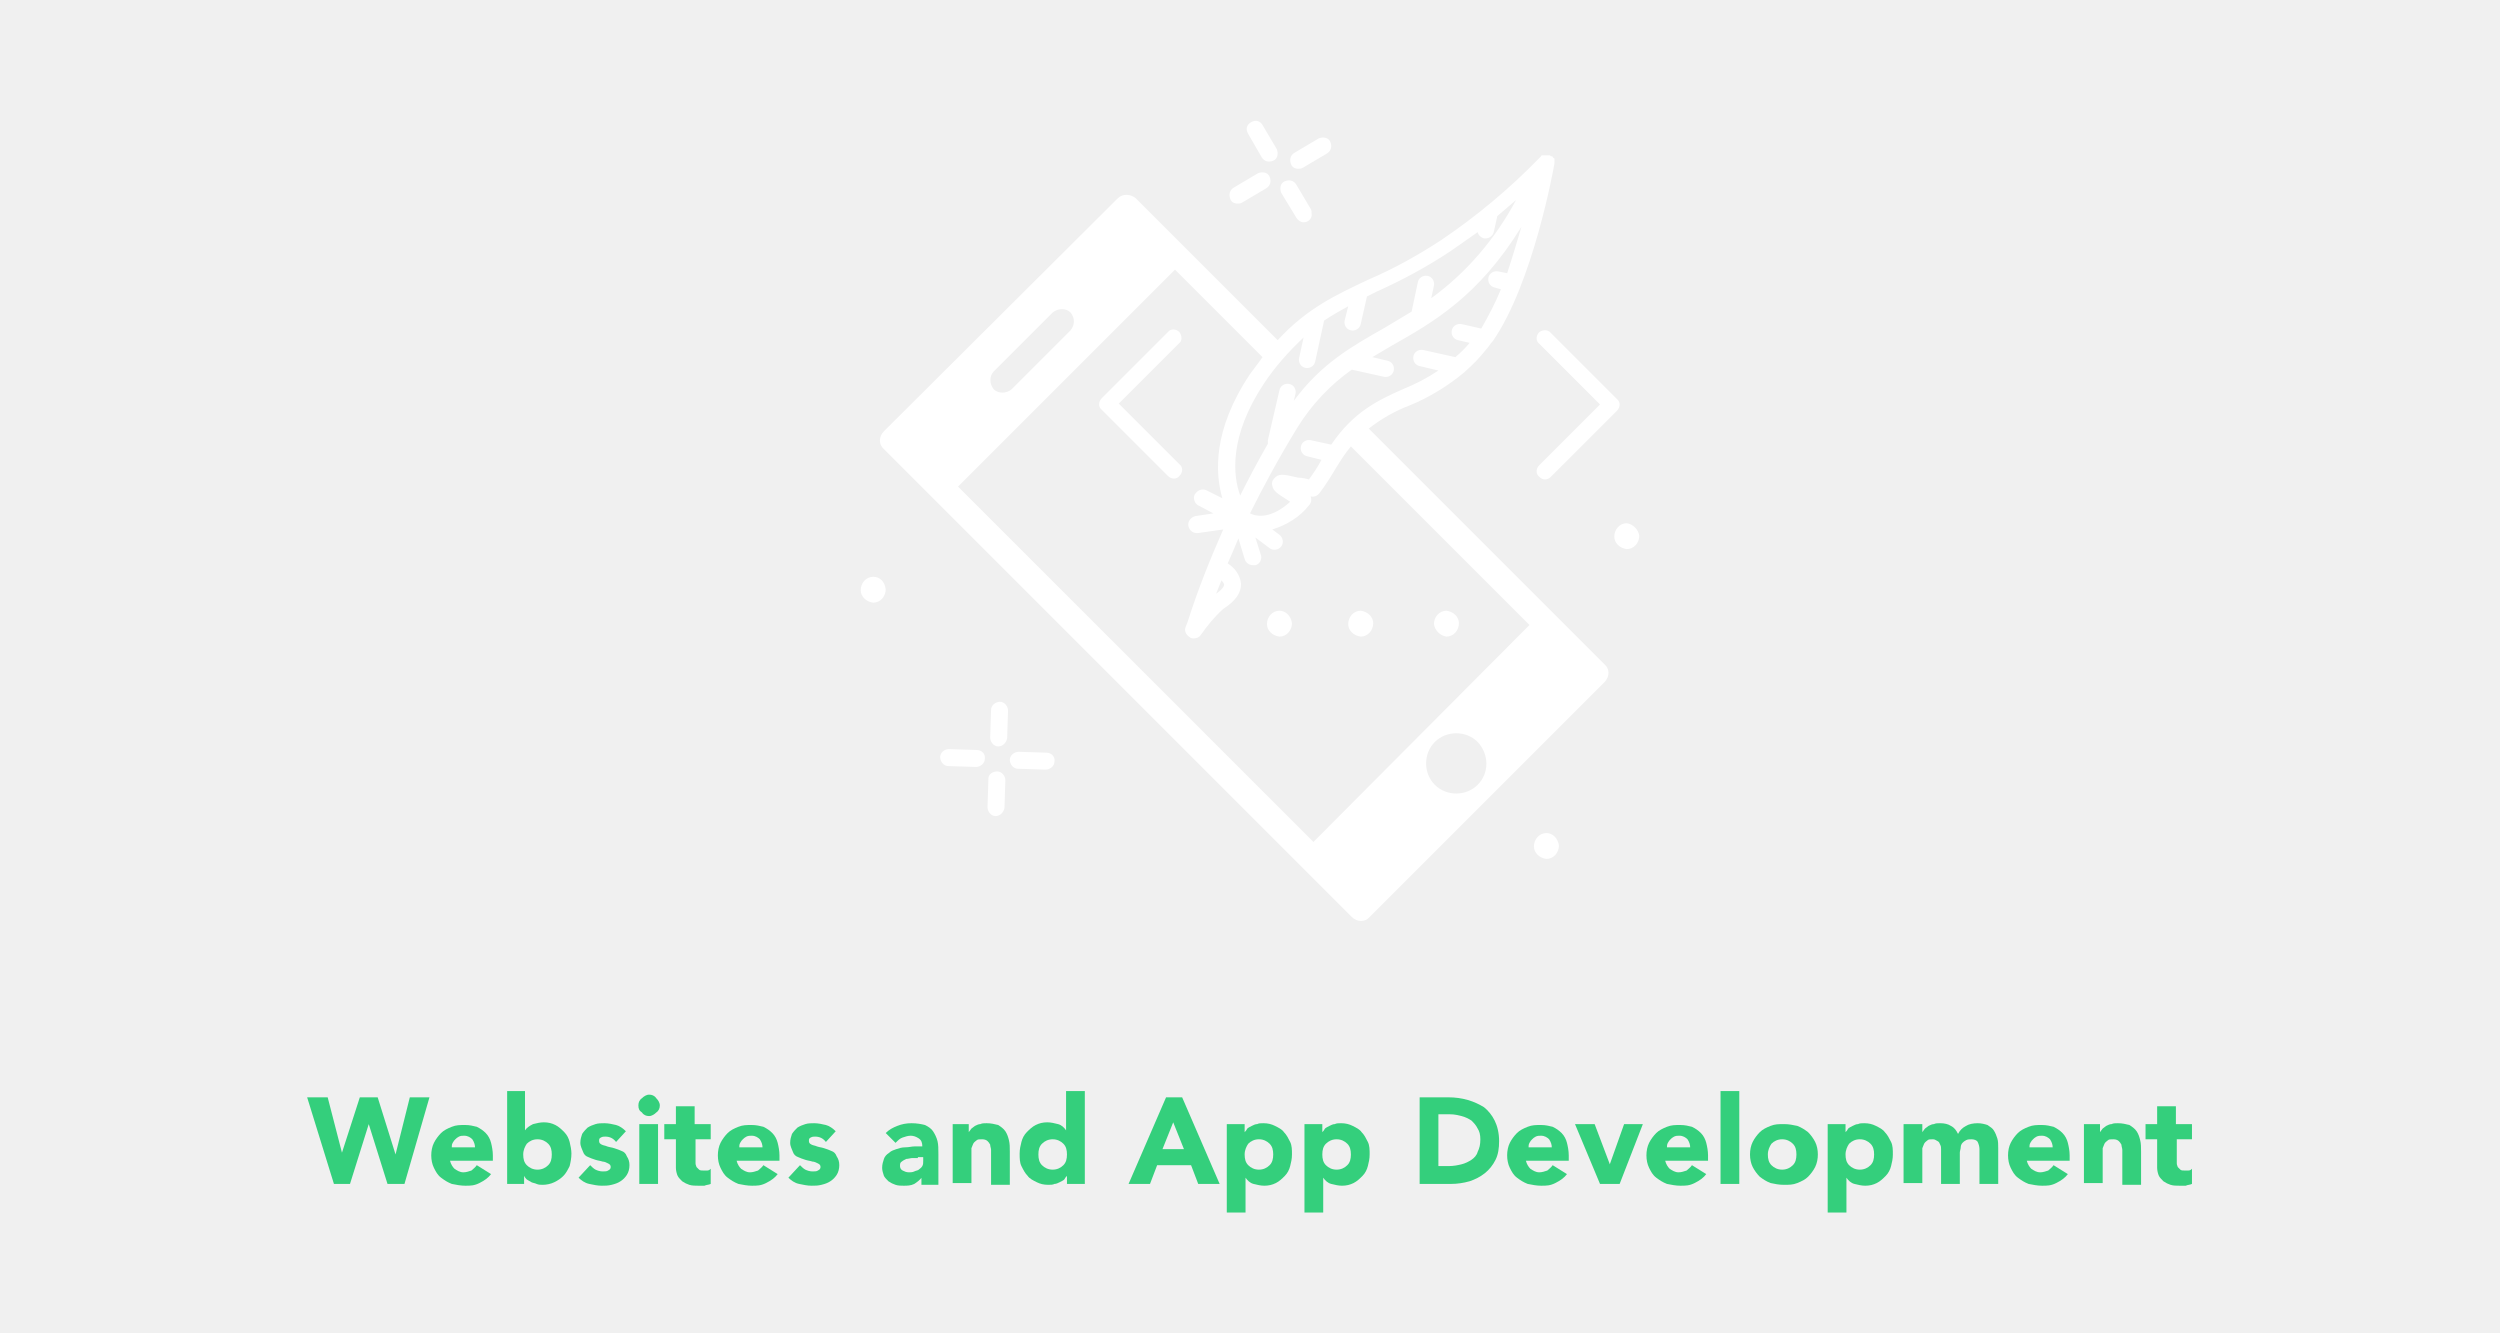
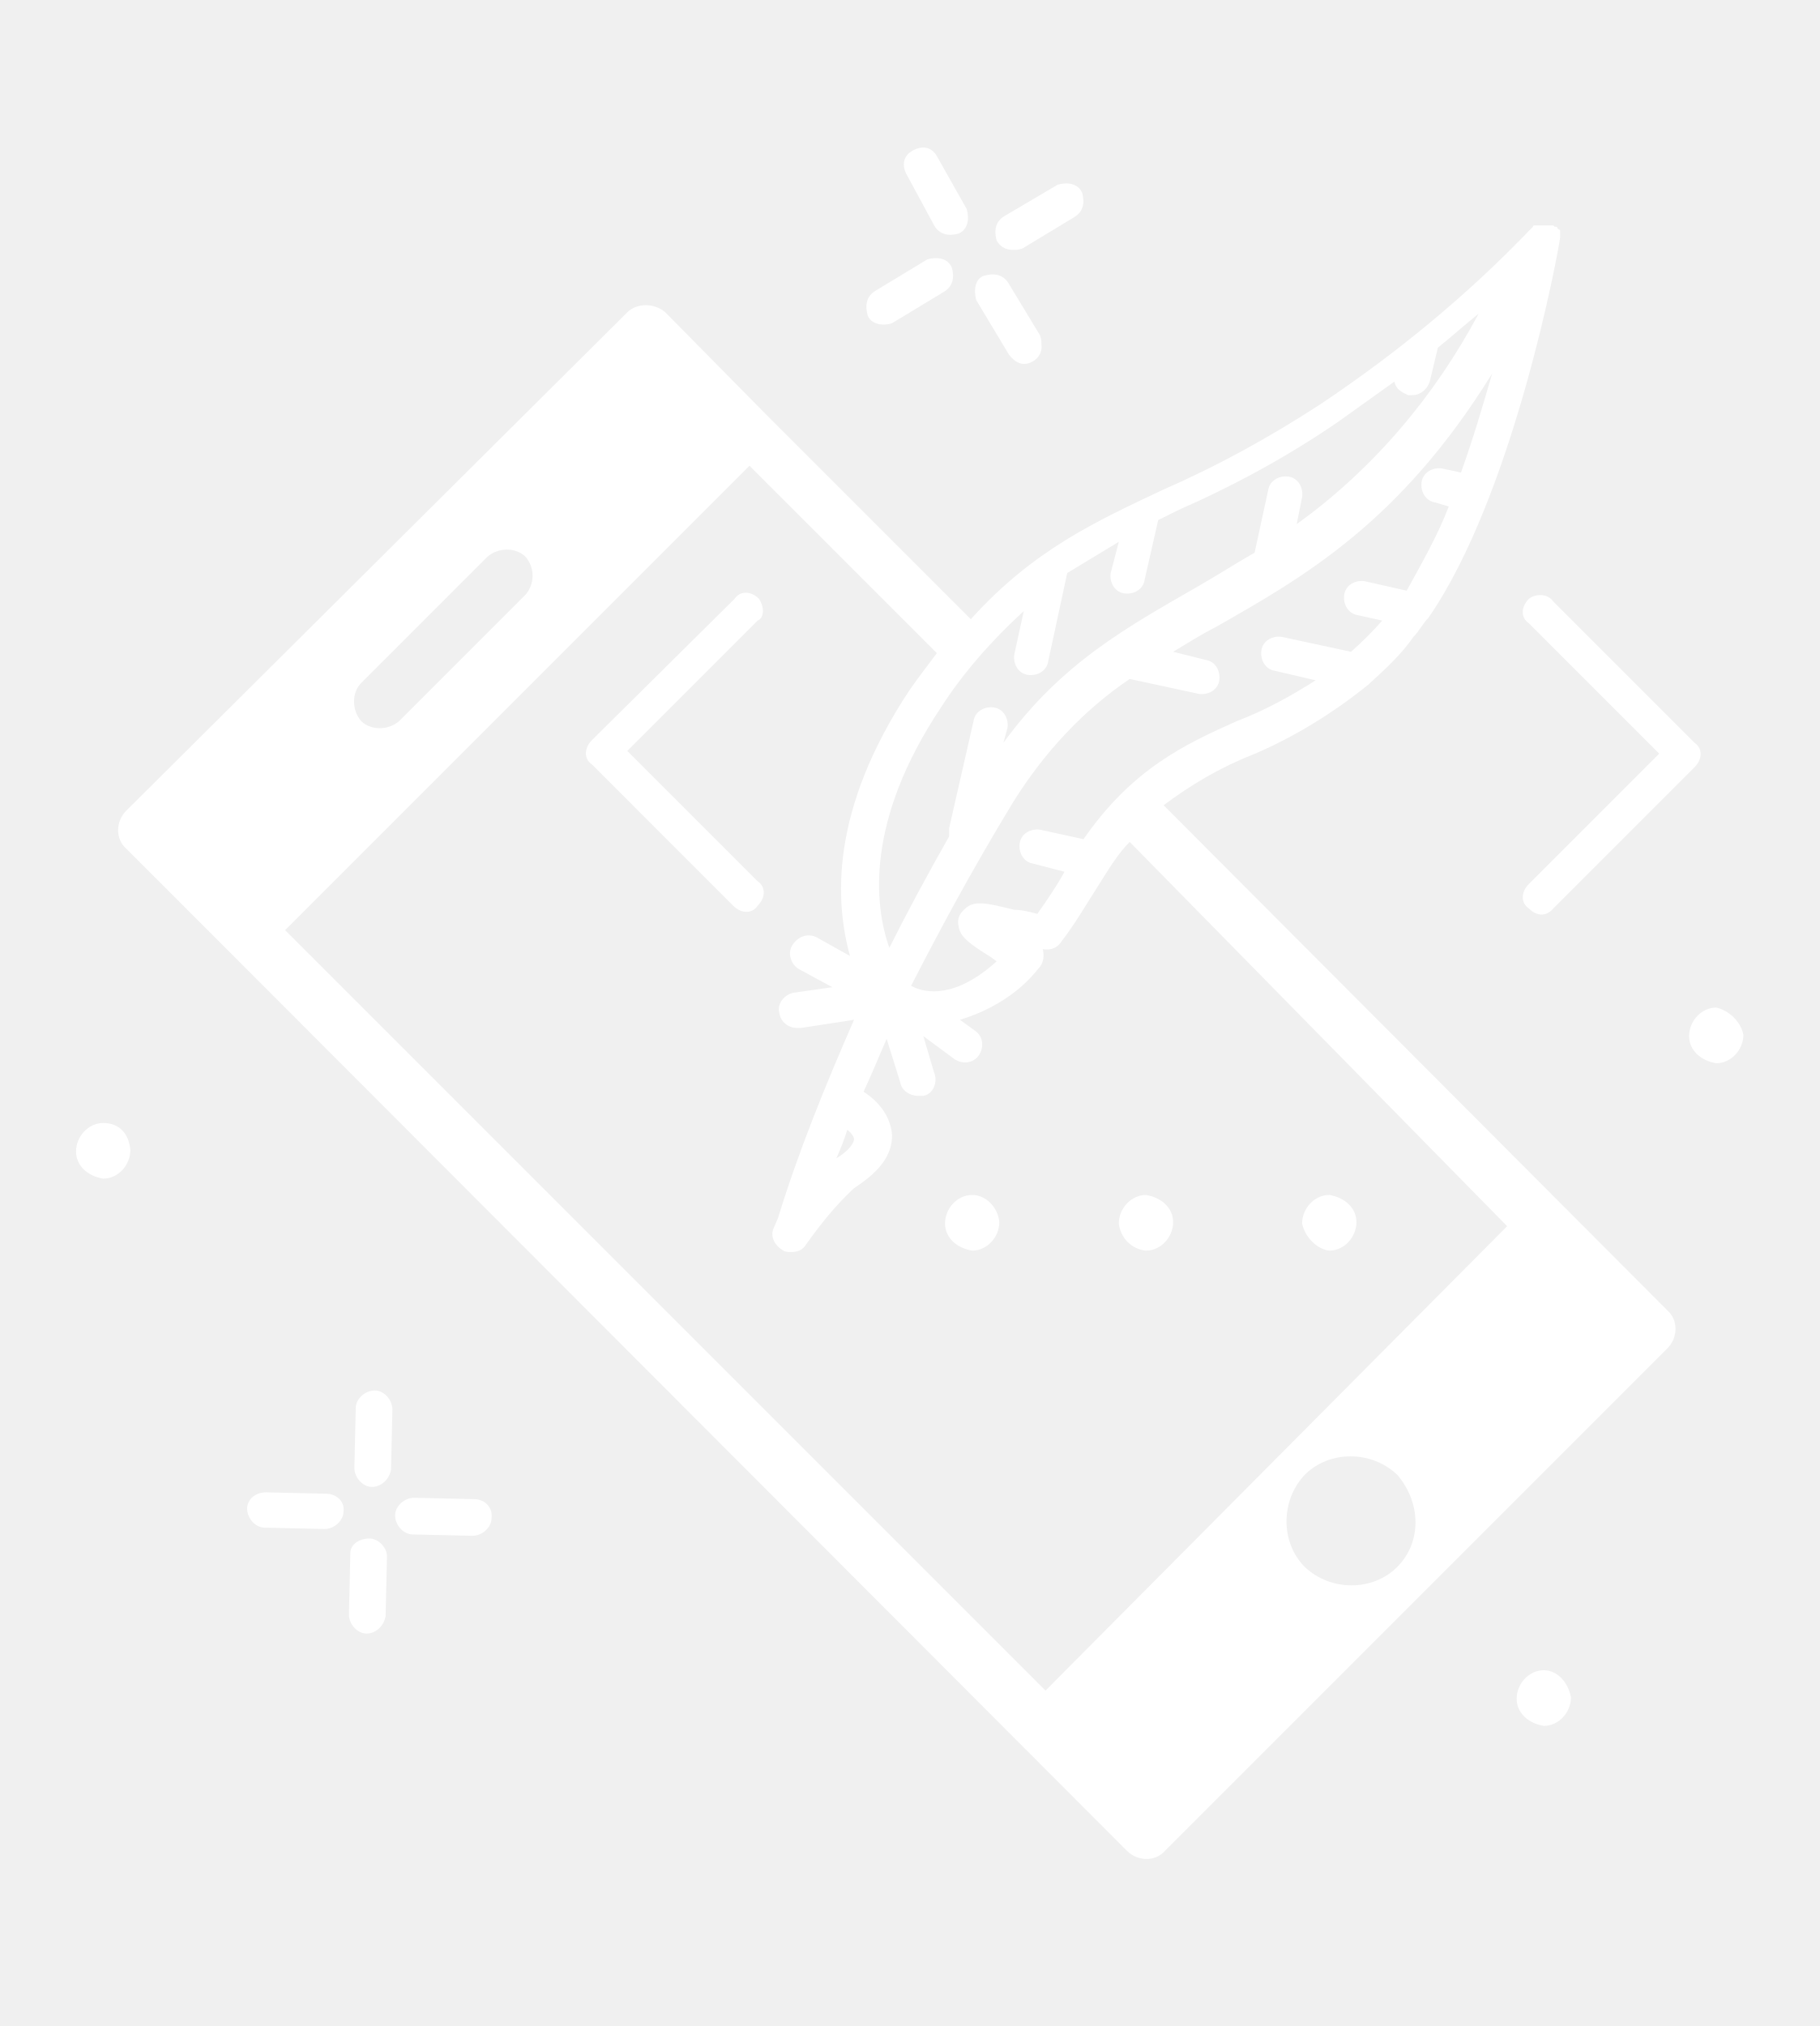
- <svg xmlns="http://www.w3.org/2000/svg" version="1.1" id="Layer_1" x="0px" y="0px" viewBox="0 0 280 149.2" style="enable-background:new 0 0 280 149.2;" xml:space="preserve">
+ <svg xmlns="http://www.w3.org/2000/svg" version="1.1" id="Layer_1" x="0px" y="0px" viewBox="0 0 134 149.2" style="enable-background:new 0 0 134 149.2;" xml:space="preserve">
  <style type="text/css">
	.st0{fill:#FFFFFF;}
- 	.st1{fill:#34CF7C;}
</style>
  <g>
-     <g>
-       <path class="st0" d="M138.6,22.8c0.2,0,0.3,0,0.5-0.1l2.7-1.6c0.5-0.3,0.6-0.8,0.4-1.3s-0.8-0.6-1.3-0.4l0,0l-2.7,1.6    c-0.5,0.3-0.6,0.8-0.4,1.3C137.9,22.6,138.2,22.8,138.6,22.8L138.6,22.8z" />
-       <path class="st0" d="M145.4,18.9c0.2,0,0.3,0,0.5-0.1l2.7-1.6c0.5-0.3,0.6-0.8,0.4-1.3s-0.8-0.6-1.3-0.4l0,0l-2.7,1.6    c-0.5,0.3-0.6,0.8-0.4,1.3C144.7,18.7,145,18.9,145.4,18.9L145.4,18.9z" />
-       <path class="st0" d="M145.2,24.4c0.2,0.3,0.5,0.5,0.8,0.5c0.5,0,1-0.4,0.9-1c0-0.2,0-0.3-0.1-0.5l-1.6-2.7    c-0.3-0.5-0.8-0.6-1.3-0.4s-0.6,0.8-0.4,1.3l0,0L145.2,24.4z" />
-       <path class="st0" d="M141.3,17.6c0.3,0.5,0.8,0.6,1.3,0.4s0.6-0.8,0.4-1.3l-1.6-2.7c-0.3-0.5-0.8-0.6-1.3-0.3s-0.6,0.8-0.3,1.3    L141.3,17.6z" />
-       <path class="st0" d="M111.7,86.4c-0.5,0-1,0.3-1,0.8c0,0,0,0,0,0.1l-0.1,3.1c0,0.5,0.4,1,0.9,1h0c0.5,0,0.9-0.4,1-0.9l0.1-3.1    C112.6,86.9,112.2,86.4,111.7,86.4C111.7,86.4,111.7,86.4,111.7,86.4z" />
-       <path class="st0" d="M112,78.6c-0.5,0-1,0.4-1,0.9c0,0,0,0,0,0l-0.1,3.1c0,0.5,0.4,1,0.9,1h0c0.5,0,0.9-0.4,1-0.9l0.1-3.1    C112.9,79.1,112.5,78.6,112,78.6C112,78.6,112,78.6,112,78.6z" />
-       <path class="st0" d="M117.2,84.3l-3.1-0.1h0c-0.5,0-1,0.4-1,0.9c0,0.5,0.4,1,0.9,1l3.1,0.1h0c0.5,0,1-0.4,1-0.9    C118.2,84.8,117.8,84.3,117.2,84.3z" />
-       <path class="st0" d="M109.4,84l-3.1-0.1c-0.5,0-0.9,0.3-1,0.8c0,0,0,0,0,0.1c0,0.5,0.4,1,0.9,1l3.1,0.1h0c0.5,0,1-0.4,1-0.9    C110.4,84.4,109.9,84,109.4,84L109.4,84z" />
-       <path class="st0" d="M97.8,64.6c-0.8,0-1.4,0.7-1.4,1.5c0,0.7,0.6,1.3,1.4,1.4c0.8,0,1.4-0.7,1.4-1.5    C99.1,65.2,98.6,64.6,97.8,64.6z" />
-       <path class="st0" d="M173.2,93.3c-0.8,0-1.4,0.7-1.4,1.5c0,0.7,0.6,1.3,1.4,1.4c0.8,0,1.4-0.7,1.4-1.5    C174.5,93.9,173.9,93.3,173.2,93.3z" />
-       <path class="st0" d="M182.2,58.6c-0.8,0-1.4,0.7-1.4,1.5c0,0.7,0.6,1.3,1.4,1.4c0.8,0,1.4-0.7,1.4-1.5    C183.5,59.3,182.9,58.7,182.2,58.6z" />
-       <path class="st0" d="M172.4,37.2c-0.4,0.4-0.4,1,0,1.3c0,0,0,0,0,0l6.8,6.8l-6.8,6.8c-0.4,0.4-0.4,1,0,1.3c0.4,0.4,0.9,0.4,1.3,0    l7.4-7.4c0.4-0.4,0.4-1,0-1.3l-7.4-7.4C173.4,36.9,172.8,36.9,172.4,37.2z" />
-       <path class="st0" d="M132.1,37.2c-0.4-0.4-1-0.4-1.3,0l-7.4,7.4c-0.4,0.4-0.4,1,0,1.3l7.4,7.4c0.4,0.4,1,0.4,1.3,0    c0.4-0.4,0.4-1,0-1.3c0,0,0,0,0,0l-6.8-6.8l6.8-6.8C132.4,38.2,132.4,37.6,132.1,37.2z" />
-       <path class="st0" d="M143.3,68.4c-0.8,0-1.4,0.7-1.4,1.5c0,0.7,0.6,1.3,1.4,1.4c0.8,0,1.4-0.7,1.4-1.5    C144.6,69,144,68.4,143.3,68.4z" />
-       <path class="st0" d="M152.4,71.3c0.8,0,1.4-0.7,1.4-1.5c0-0.7-0.6-1.3-1.4-1.4c-0.8,0-1.4,0.7-1.4,1.5    C151,70.6,151.6,71.2,152.4,71.3z" />
-       <path class="st0" d="M162,71.3c0.8,0,1.4-0.7,1.4-1.5c0-0.7-0.6-1.3-1.4-1.4c-0.8,0-1.4,0.7-1.4,1.5    C160.7,70.6,161.3,71.2,162,71.3z" />
-       <path class="st0" d="M153.3,48c1.4-1.1,3-2,4.6-2.6c2.2-0.9,4.3-2.2,6.1-3.7c0,0,0,0,0.1-0.1c0.8-0.7,1.6-1.5,2.3-2.4    c0.3-0.3,0.5-0.7,0.8-1c0,0,0,0,0,0c4.5-6.5,6.8-19.3,6.9-19.9c0,0,0,0,0-0.1c0,0,0-0.1,0-0.1c0,0,0-0.1,0-0.1c0-0.1,0-0.1,0-0.1    c0,0,0-0.1,0-0.1c0,0,0-0.1-0.1-0.1c0,0-0.1-0.1-0.1-0.1c0,0,0-0.1-0.1-0.1c0,0,0,0,0,0c0,0,0,0-0.1,0c0,0-0.1-0.1-0.1-0.1    c0,0,0,0-0.1,0c0,0,0,0,0,0c0,0-0.1,0-0.1,0c0,0,0,0-0.1,0c0,0,0,0-0.1,0c0,0-0.1,0-0.1,0c0,0-0.1,0-0.1,0c-0.1,0-0.1,0-0.2,0    c0,0-0.1,0-0.1,0c0,0-0.1,0-0.1,0.1c0,0-0.1,0.1-0.1,0.1c0,0,0,0-0.1,0.1c0,0,0,0,0,0c-3.3,3.4-7,6.5-11,9.2    c-2.6,1.7-5.3,3.2-8.1,4.4c-3.6,1.7-6.9,3.2-10.2,6.8l-10.6-10.6l0,0l-5.3-5.3c-0.6-0.5-1.5-0.5-2,0L99,48.3c-0.6,0.6-0.6,1.5,0,2    l5.3,5.3l0,0l47.1,47.1c0.6,0.6,1.5,0.6,2,0c0,0,0,0,0,0l26.3-26.3c0.6-0.6,0.6-1.5,0-2L153.3,48z M157.1,43.6    c-2.7,1.2-5.5,2.5-8,6.2l-2.3-0.5c-0.5-0.1-1,0.2-1.1,0.7c-0.1,0.5,0.2,1,0.7,1.1l1.6,0.4c-0.4,0.8-0.9,1.5-1.4,2.2    c-0.3-0.1-0.8-0.2-1.2-0.2c-1.7-0.4-2.2-0.5-2.7,0.1c-0.2,0.2-0.3,0.5-0.2,0.8c0.1,0.6,0.6,0.9,1.7,1.6l0.3,0.2    c-2.1,1.9-3.7,1.7-4.5,1.3c1.4-2.8,3.1-6,5.3-9.6c1.6-2.6,3.7-4.8,6.1-6.5l0,0l3.6,0.8c0.5,0.1,1-0.2,1.1-0.7s-0.2-1-0.7-1.1    c0,0,0,0,0,0l-1.7-0.4c0.7-0.4,1.5-0.9,2.2-1.3c4.6-2.6,9.7-5.5,14.5-13.3c-0.5,1.7-1,3.4-1.6,5.2l-1-0.2c-0.5-0.1-1,0.2-1.1,0.7    c-0.1,0.5,0.2,1,0.7,1.1l0,0l0.7,0.2c-0.6,1.5-1.4,3-2.2,4.4l-2.2-0.5c-0.5-0.1-1,0.2-1.1,0.7s0.2,1,0.7,1.1l1.3,0.3    c-0.5,0.6-1,1.1-1.6,1.6l-3.6-0.8c-0.5-0.1-1,0.2-1.1,0.7c-0.1,0.5,0.2,1,0.7,1.1l2.1,0.5C159.9,42.3,158.6,43,157.1,43.6    L157.1,43.6z M146,37.8l-0.5,2.3c-0.1,0.5,0.2,1,0.7,1.1c0.5,0.1,1-0.2,1.1-0.7c0,0,0,0,0,0l1-4.6c0.9-0.6,1.8-1.1,2.7-1.6    l-0.4,1.6c-0.1,0.5,0.2,1,0.7,1.1c0.5,0.1,1-0.2,1.1-0.7l0,0l0.7-3.1l1-0.5c2.9-1.3,5.7-2.8,8.4-4.6c1-0.7,2-1.4,3-2.1    c0.1,0.4,0.4,0.6,0.7,0.7c0.1,0,0.1,0,0.2,0c0.4,0,0.8-0.3,0.9-0.7l0.4-1.8c0.7-0.6,1.4-1.2,2.1-1.8c-2.3,4.3-5.5,8.1-9.5,11    l0.3-1.4c0.1-0.5-0.2-1-0.7-1.1c-0.5-0.1-1,0.2-1.1,0.7l0,0l-0.7,3.3c-1,0.6-2,1.2-3,1.8c-3.7,2.1-7.1,4-10.2,8.2l0.2-0.8    c0.1-0.5-0.2-1-0.7-1.1c-0.5-0.1-1,0.2-1.1,0.7l-1.3,5.6c0,0.1,0,0.2,0,0.4c-1.2,2.1-2.2,4-3.1,5.8c-0.8-2.2-1.3-6.6,2.7-12.6    C142.8,41.1,144.3,39.4,146,37.8z M111.3,41.6l6.6-6.6c0.6-0.5,1.5-0.5,2,0c0.5,0.6,0.5,1.4,0,2l-6.6,6.6c-0.6,0.5-1.5,0.5-2,0    C110.8,43,110.8,42.1,111.3,41.6L111.3,41.6z M165.5,87.9c-1.3,1.3-3.5,1.3-4.8,0s-1.3-3.5,0-4.8c1.3-1.3,3.5-1.3,4.8,0    C166.8,84.5,166.8,86.6,165.5,87.9C165.5,87.9,165.5,87.9,165.5,87.9z M147.1,94.3l-19.9-19.9l-19.9-19.9l24.3-24.3l9.8,9.8    c-0.4,0.6-0.9,1.2-1.4,1.9c-4.2,6.3-3.9,11.1-3.1,13.9l-1.8-0.9c-0.5-0.2-1,0-1.3,0.5c-0.2,0.4,0,1,0.4,1.2l1.7,0.9l-2,0.3    c-0.5,0.1-0.9,0.6-0.8,1.1c0.1,0.5,0.5,0.8,0.9,0.8c0.1,0,0.1,0,0.2,0l2.8-0.4c-1.5,3.4-2.9,6.9-4,10.4l-0.2,0.5    c-0.2,0.4,0,0.9,0.5,1.2c0.1,0.1,0.3,0.1,0.4,0.1c0.3,0,0.6-0.1,0.8-0.4c0.7-1,1.5-2,2.5-2.9c1.4-0.9,2-1.8,2-2.8    c-0.1-1-0.7-1.8-1.5-2.3c0.4-0.9,0.8-1.8,1.2-2.8l0.7,2.3c0.1,0.4,0.5,0.7,0.9,0.7c0.1,0,0.2,0,0.3,0c0.5-0.1,0.8-0.7,0.6-1.2    l-0.6-1.9l1.6,1.2c0.4,0.3,1,0.2,1.3-0.2c0.3-0.4,0.2-1-0.2-1.3l-0.8-0.6c1.6-0.5,3.1-1.4,4.1-2.7c0.3-0.3,0.3-0.7,0.2-1    c0.4,0.1,0.8-0.1,1-0.4c0.7-0.9,1.3-1.9,1.9-2.9c0.5-0.8,1-1.6,1.6-2.3l20,20L147.1,94.3z M137.1,65.5c0,0,0,0.4-0.9,1    c0.2-0.5,0.4-1,0.6-1.5C137,65.2,137.1,65.4,137.1,65.5L137.1,65.5z" />
-     </g>
-     <g>
-       <g>
-         <path class="st1" d="M34.4,122.9h2.3l1.6,6.2h0l2-6.2h2l2,6.4h0l1.6-6.4h2.2l-2.8,9.7h-1.9l-2.1-6.7h0l-2.1,6.7h-1.8L34.4,122.9z     " />
-         <path class="st1" d="M55,131.5c-0.3,0.4-0.7,0.7-1.3,1s-1,0.3-1.6,0.3c-0.5,0-1-0.1-1.5-0.2c-0.5-0.2-0.8-0.4-1.2-0.7     s-0.6-0.7-0.8-1.1c-0.2-0.4-0.3-0.9-0.3-1.4c0-0.5,0.1-1,0.3-1.4c0.2-0.4,0.5-0.8,0.8-1.1c0.3-0.3,0.7-0.5,1.2-0.7     c0.5-0.2,0.9-0.2,1.5-0.2c0.5,0,0.9,0.1,1.3,0.2c0.4,0.2,0.7,0.4,1,0.7c0.3,0.3,0.5,0.7,0.6,1.1c0.1,0.4,0.2,0.9,0.2,1.4v0.6     h-4.8c0.1,0.4,0.3,0.7,0.5,0.9c0.3,0.2,0.6,0.4,1,0.4c0.3,0,0.6-0.1,0.9-0.2c0.2-0.2,0.4-0.3,0.6-0.6L55,131.5z M53.2,128.5     c0-0.3-0.1-0.6-0.3-0.9c-0.2-0.2-0.5-0.4-0.9-0.4c-0.2,0-0.4,0-0.6,0.1c-0.2,0.1-0.3,0.2-0.4,0.3c-0.1,0.1-0.2,0.2-0.3,0.4     c-0.1,0.2-0.1,0.3-0.1,0.5H53.2z" />
-         <path class="st1" d="M56.7,122.2h2.1v4.4h0c0.2-0.3,0.5-0.5,0.9-0.7c0.4-0.1,0.8-0.2,1.2-0.2c0.5,0,0.9,0.1,1.3,0.3     s0.7,0.5,1,0.8c0.3,0.3,0.5,0.7,0.6,1.1c0.1,0.4,0.2,0.9,0.2,1.3c0,0.5-0.1,1-0.2,1.4c-0.2,0.4-0.4,0.8-0.7,1.1     c-0.3,0.3-0.6,0.5-1,0.7c-0.4,0.2-0.9,0.3-1.3,0.3c-0.2,0-0.5,0-0.7-0.1c-0.2-0.1-0.4-0.1-0.6-0.2c-0.2-0.1-0.3-0.2-0.5-0.3     c-0.1-0.1-0.2-0.2-0.3-0.4h0v0.9h-1.9V122.2z M58.6,129.3c0,0.5,0.1,0.9,0.4,1.2c0.3,0.3,0.7,0.5,1.2,0.5c0.5,0,0.9-0.2,1.2-0.5     c0.3-0.3,0.4-0.7,0.4-1.2c0-0.5-0.1-0.9-0.4-1.2c-0.3-0.3-0.7-0.5-1.2-0.5c-0.5,0-0.9,0.2-1.2,0.5     C58.8,128.4,58.6,128.8,58.6,129.3z" />
-         <path class="st1" d="M69,127.9c-0.3-0.4-0.7-0.6-1.2-0.6c-0.2,0-0.3,0-0.5,0.1c-0.2,0.1-0.2,0.2-0.2,0.4c0,0.2,0.1,0.3,0.3,0.4     s0.4,0.1,0.6,0.2c0.3,0.1,0.5,0.1,0.8,0.2c0.3,0.1,0.6,0.2,0.8,0.3c0.3,0.1,0.5,0.3,0.6,0.6c0.2,0.3,0.3,0.6,0.3,1     c0,0.4-0.1,0.8-0.3,1.1c-0.2,0.3-0.4,0.5-0.7,0.7c-0.3,0.2-0.6,0.3-1,0.4c-0.4,0.1-0.7,0.1-1.1,0.1c-0.5,0-0.9-0.1-1.4-0.2     c-0.5-0.1-0.9-0.4-1.2-0.7l1.3-1.4c0.2,0.2,0.4,0.4,0.6,0.5s0.5,0.2,0.8,0.2c0.2,0,0.5,0,0.6-0.1c0.2-0.1,0.3-0.2,0.3-0.4     c0-0.2-0.1-0.3-0.3-0.4c-0.2-0.1-0.4-0.2-0.6-0.2c-0.3-0.1-0.5-0.1-0.8-0.2c-0.3-0.1-0.6-0.2-0.8-0.3c-0.3-0.1-0.5-0.3-0.6-0.6     s-0.3-0.6-0.3-1c0-0.4,0.1-0.7,0.2-1c0.2-0.3,0.4-0.5,0.6-0.7c0.3-0.2,0.6-0.3,0.9-0.4c0.3-0.1,0.7-0.1,1-0.1     c0.4,0,0.9,0.1,1.3,0.2c0.4,0.1,0.8,0.4,1.1,0.7L69,127.9z" />
-         <path class="st1" d="M71.5,123.8c0-0.3,0.1-0.6,0.4-0.8c0.2-0.2,0.5-0.4,0.8-0.4s0.6,0.1,0.8,0.4c0.2,0.2,0.4,0.5,0.4,0.8     s-0.1,0.6-0.4,0.8c-0.2,0.2-0.5,0.4-0.8,0.4s-0.6-0.1-0.8-0.4C71.6,124.4,71.5,124.2,71.5,123.8z M71.6,125.9h2.1v6.7h-2.1V125.9     z" />
-         <path class="st1" d="M79.7,127.6h-1.8v2.2c0,0.2,0,0.4,0,0.5c0,0.2,0.1,0.3,0.1,0.4c0.1,0.1,0.2,0.2,0.3,0.3s0.3,0.1,0.5,0.1     c0.1,0,0.3,0,0.4,0c0.2,0,0.3-0.1,0.4-0.2v1.7c-0.2,0.1-0.5,0.1-0.7,0.2c-0.2,0-0.5,0-0.7,0c-0.3,0-0.7,0-1-0.1     c-0.3-0.1-0.5-0.2-0.8-0.4c-0.2-0.2-0.4-0.4-0.5-0.6s-0.2-0.6-0.2-0.9v-3.2h-1.3v-1.7h1.3v-2h2.1v2h1.8V127.6z" />
-         <path class="st1" d="M87.1,131.5c-0.3,0.4-0.7,0.7-1.3,1s-1,0.3-1.6,0.3c-0.5,0-1-0.1-1.5-0.2c-0.5-0.2-0.8-0.4-1.2-0.7     s-0.6-0.7-0.8-1.1c-0.2-0.4-0.3-0.9-0.3-1.4c0-0.5,0.1-1,0.3-1.4c0.2-0.4,0.5-0.8,0.8-1.1c0.3-0.3,0.7-0.5,1.2-0.7     c0.5-0.2,0.9-0.2,1.5-0.2c0.5,0,0.9,0.1,1.3,0.2c0.4,0.2,0.7,0.4,1,0.7c0.3,0.3,0.5,0.7,0.6,1.1c0.1,0.4,0.2,0.9,0.2,1.4v0.6     h-4.8c0.1,0.4,0.3,0.7,0.5,0.9c0.3,0.2,0.6,0.4,1,0.4c0.3,0,0.6-0.1,0.9-0.2c0.2-0.2,0.4-0.3,0.6-0.6L87.1,131.5z M85.4,128.5     c0-0.3-0.1-0.6-0.3-0.9c-0.2-0.2-0.5-0.4-0.9-0.4c-0.2,0-0.4,0-0.6,0.1c-0.2,0.1-0.3,0.2-0.4,0.3c-0.1,0.1-0.2,0.2-0.3,0.4     c-0.1,0.2-0.1,0.3-0.1,0.5H85.4z" />
-         <path class="st1" d="M92.5,127.9c-0.3-0.4-0.7-0.6-1.2-0.6c-0.2,0-0.3,0-0.5,0.1c-0.2,0.1-0.2,0.2-0.2,0.4c0,0.2,0.1,0.3,0.3,0.4     s0.4,0.1,0.6,0.2c0.3,0.1,0.5,0.1,0.8,0.2c0.3,0.1,0.6,0.2,0.8,0.3c0.3,0.1,0.5,0.3,0.6,0.6c0.2,0.3,0.3,0.6,0.3,1     c0,0.4-0.1,0.8-0.3,1.1c-0.2,0.3-0.4,0.5-0.7,0.7c-0.3,0.2-0.6,0.3-1,0.4c-0.4,0.1-0.7,0.1-1.1,0.1c-0.5,0-0.9-0.1-1.4-0.2     c-0.5-0.1-0.9-0.4-1.2-0.7l1.3-1.4c0.2,0.2,0.4,0.4,0.6,0.5s0.5,0.2,0.8,0.2c0.2,0,0.5,0,0.6-0.1c0.2-0.1,0.3-0.2,0.3-0.4     c0-0.2-0.1-0.3-0.3-0.4c-0.2-0.1-0.4-0.2-0.6-0.2c-0.3-0.1-0.5-0.1-0.8-0.2c-0.3-0.1-0.6-0.2-0.8-0.3c-0.3-0.1-0.5-0.3-0.6-0.6     s-0.3-0.6-0.3-1c0-0.4,0.1-0.7,0.2-1c0.2-0.3,0.4-0.5,0.6-0.7c0.3-0.2,0.6-0.3,0.9-0.4c0.3-0.1,0.7-0.1,1-0.1     c0.4,0,0.9,0.1,1.3,0.2c0.4,0.1,0.8,0.4,1.1,0.7L92.5,127.9z" />
-         <path class="st1" d="M103.3,131.8L103.3,131.8c-0.3,0.4-0.6,0.6-0.9,0.8c-0.4,0.2-0.8,0.2-1.2,0.2c-0.3,0-0.6,0-0.9-0.1     s-0.5-0.2-0.8-0.4c-0.2-0.2-0.4-0.4-0.5-0.6c-0.1-0.3-0.2-0.6-0.2-0.9c0-0.4,0.1-0.7,0.2-1c0.1-0.3,0.3-0.5,0.6-0.7     c0.2-0.2,0.5-0.3,0.8-0.4c0.3-0.1,0.6-0.2,1-0.2s0.7-0.1,1-0.1c0.3,0,0.6,0,0.9,0c0-0.4-0.1-0.7-0.4-0.9     c-0.3-0.2-0.6-0.3-0.9-0.3c-0.3,0-0.6,0.1-0.9,0.2s-0.5,0.3-0.8,0.6l-1.1-1.1c0.4-0.4,0.8-0.6,1.3-0.8c0.5-0.2,1-0.3,1.6-0.3     c0.6,0,1.1,0.1,1.5,0.2c0.4,0.2,0.7,0.4,0.9,0.7c0.2,0.3,0.4,0.7,0.5,1.1s0.1,0.9,0.1,1.5v3.4h-1.9V131.8z M102.8,129.7     c-0.2,0-0.4,0-0.6,0c-0.2,0-0.5,0.1-0.7,0.1c-0.2,0.1-0.4,0.2-0.5,0.3c-0.2,0.1-0.2,0.3-0.2,0.5c0,0.2,0.1,0.4,0.3,0.5     c0.2,0.1,0.4,0.2,0.7,0.2c0.2,0,0.4,0,0.6-0.1c0.2-0.1,0.4-0.1,0.5-0.2c0.1-0.1,0.3-0.2,0.4-0.4s0.1-0.3,0.1-0.6v-0.4H102.8z" />
-         <path class="st1" d="M106.5,125.9h2v0.9h0c0.1-0.1,0.2-0.3,0.3-0.4c0.1-0.1,0.3-0.2,0.4-0.3c0.2-0.1,0.4-0.2,0.6-0.2     c0.2-0.1,0.4-0.1,0.7-0.1c0.5,0,0.9,0.1,1.3,0.2c0.3,0.2,0.6,0.4,0.8,0.7s0.3,0.6,0.4,1c0.1,0.4,0.1,0.8,0.1,1.3v3.7h-2.1v-3.3     c0-0.2,0-0.4,0-0.6s-0.1-0.4-0.1-0.6c-0.1-0.2-0.2-0.3-0.3-0.4c-0.1-0.1-0.3-0.2-0.6-0.2c-0.3,0-0.5,0-0.6,0.1s-0.3,0.2-0.4,0.4     c-0.1,0.2-0.1,0.3-0.2,0.5c0,0.2,0,0.4,0,0.6v3.3h-2.1V125.9z" />
-         <path class="st1" d="M121.4,132.6h-1.9v-0.9h0c-0.1,0.1-0.2,0.2-0.3,0.4c-0.1,0.1-0.3,0.2-0.5,0.3s-0.4,0.2-0.6,0.2     c-0.2,0.1-0.4,0.1-0.7,0.1c-0.5,0-0.9-0.1-1.3-0.3c-0.4-0.2-0.8-0.4-1-0.7c-0.3-0.3-0.5-0.7-0.7-1.1c-0.2-0.4-0.2-0.9-0.2-1.4     c0-0.5,0.1-0.9,0.2-1.3c0.1-0.4,0.3-0.8,0.6-1.1s0.6-0.6,1-0.8s0.8-0.3,1.3-0.3c0.4,0,0.8,0.1,1.2,0.2c0.4,0.1,0.7,0.4,0.9,0.7h0     v-4.4h2.1V132.6z M119.5,129.3c0-0.5-0.1-0.9-0.4-1.2c-0.3-0.3-0.7-0.5-1.2-0.5c-0.5,0-0.9,0.2-1.2,0.5c-0.3,0.3-0.4,0.7-0.4,1.2     c0,0.5,0.1,0.9,0.4,1.2c0.3,0.3,0.7,0.5,1.2,0.5c0.5,0,0.9-0.2,1.2-0.5C119.4,130.2,119.5,129.8,119.5,129.3z" />
-         <path class="st1" d="M130.6,122.9h1.8l4.2,9.7h-2.4l-0.8-2.1h-3.8l-0.8,2.1h-2.4L130.6,122.9z M131.4,125.7l-1.2,3h2.4     L131.4,125.7z" />
-         <path class="st1" d="M137.5,125.9h1.9v0.9h0c0.1-0.1,0.2-0.2,0.3-0.4c0.1-0.1,0.3-0.2,0.5-0.3c0.2-0.1,0.4-0.2,0.6-0.2     c0.2-0.1,0.4-0.1,0.7-0.1c0.5,0,0.9,0.1,1.3,0.3s0.8,0.4,1,0.7c0.3,0.3,0.5,0.7,0.7,1.1c0.2,0.4,0.2,0.9,0.2,1.4     c0,0.5-0.1,0.9-0.2,1.3c-0.1,0.4-0.3,0.8-0.6,1.1c-0.3,0.3-0.6,0.6-1,0.8s-0.8,0.3-1.3,0.3c-0.4,0-0.8-0.1-1.2-0.2     c-0.4-0.1-0.7-0.4-0.9-0.7h0v3.9h-2.1V125.9z M139.4,129.3c0,0.5,0.1,0.9,0.4,1.2c0.3,0.3,0.7,0.5,1.2,0.5c0.5,0,0.9-0.2,1.2-0.5     c0.3-0.3,0.4-0.7,0.4-1.2c0-0.5-0.1-0.9-0.4-1.2c-0.3-0.3-0.7-0.5-1.2-0.5c-0.5,0-0.9,0.2-1.2,0.5     C139.6,128.4,139.4,128.8,139.4,129.3z" />
-         <path class="st1" d="M146.2,125.9h1.9v0.9h0c0.1-0.1,0.2-0.2,0.3-0.4c0.1-0.1,0.3-0.2,0.5-0.3c0.2-0.1,0.4-0.2,0.6-0.2     c0.2-0.1,0.4-0.1,0.7-0.1c0.5,0,0.9,0.1,1.3,0.3s0.8,0.4,1,0.7c0.3,0.3,0.5,0.7,0.7,1.1c0.2,0.4,0.2,0.9,0.2,1.4     c0,0.5-0.1,0.9-0.2,1.3c-0.1,0.4-0.3,0.8-0.6,1.1c-0.3,0.3-0.6,0.6-1,0.8s-0.8,0.3-1.3,0.3c-0.4,0-0.8-0.1-1.2-0.2     c-0.4-0.1-0.7-0.4-0.9-0.7h0v3.9h-2.1V125.9z M148.1,129.3c0,0.5,0.1,0.9,0.4,1.2c0.3,0.3,0.7,0.5,1.2,0.5c0.5,0,0.9-0.2,1.2-0.5     c0.3-0.3,0.4-0.7,0.4-1.2c0-0.5-0.1-0.9-0.4-1.2c-0.3-0.3-0.7-0.5-1.2-0.5c-0.5,0-0.9,0.2-1.2,0.5     C148.2,128.4,148.1,128.8,148.1,129.3z" />
-         <path class="st1" d="M159,122.9h3.2c0.8,0,1.5,0.1,2.2,0.3c0.7,0.2,1.3,0.5,1.8,0.8c0.5,0.4,0.9,0.9,1.2,1.5s0.5,1.4,0.5,2.3     c0,0.8-0.1,1.5-0.4,2.1c-0.3,0.6-0.7,1.1-1.2,1.5s-1.1,0.7-1.7,0.9c-0.7,0.2-1.4,0.3-2.1,0.3H159V122.9z M161.2,130.6h1.1     c0.5,0,1-0.1,1.4-0.2c0.4-0.1,0.8-0.3,1.1-0.5c0.3-0.2,0.6-0.5,0.7-0.9c0.2-0.4,0.3-0.8,0.3-1.4c0-0.5-0.1-0.9-0.3-1.2     c-0.2-0.4-0.4-0.6-0.7-0.9c-0.3-0.2-0.7-0.4-1.1-0.5s-0.8-0.2-1.3-0.2h-1.3V130.6z" />
-         <path class="st1" d="M175.5,131.5c-0.3,0.4-0.7,0.7-1.3,1s-1,0.3-1.6,0.3c-0.5,0-1-0.1-1.5-0.2c-0.5-0.2-0.8-0.4-1.2-0.7     s-0.6-0.7-0.8-1.1c-0.2-0.4-0.3-0.9-0.3-1.4c0-0.5,0.1-1,0.3-1.4c0.2-0.4,0.5-0.8,0.8-1.1c0.3-0.3,0.7-0.5,1.2-0.7     c0.5-0.2,0.9-0.2,1.5-0.2c0.5,0,0.9,0.1,1.3,0.2c0.4,0.2,0.7,0.4,1,0.7c0.3,0.3,0.5,0.7,0.6,1.1c0.1,0.4,0.2,0.9,0.2,1.4v0.6     h-4.8c0.1,0.4,0.3,0.7,0.5,0.9c0.3,0.2,0.6,0.4,1,0.4c0.3,0,0.6-0.1,0.9-0.2c0.2-0.2,0.4-0.3,0.6-0.6L175.5,131.5z M173.8,128.5     c0-0.3-0.1-0.6-0.3-0.9c-0.2-0.2-0.5-0.4-0.9-0.4c-0.2,0-0.4,0-0.6,0.1c-0.2,0.1-0.3,0.2-0.4,0.3c-0.1,0.1-0.2,0.2-0.3,0.4     c-0.1,0.2-0.1,0.3-0.1,0.5H173.8z" />
-         <path class="st1" d="M176.4,125.9h2.2l1.7,4.5h0l1.6-4.5h2.1l-2.6,6.7h-2.2L176.4,125.9z" />
-         <path class="st1" d="M191.1,131.5c-0.3,0.4-0.7,0.7-1.3,1s-1,0.3-1.6,0.3c-0.5,0-1-0.1-1.5-0.2c-0.5-0.2-0.8-0.4-1.2-0.7     s-0.6-0.7-0.8-1.1c-0.2-0.4-0.3-0.9-0.3-1.4c0-0.5,0.1-1,0.3-1.4c0.2-0.4,0.5-0.8,0.8-1.1c0.3-0.3,0.7-0.5,1.2-0.7     c0.5-0.2,0.9-0.2,1.5-0.2c0.5,0,0.9,0.1,1.3,0.2c0.4,0.2,0.7,0.4,1,0.7c0.3,0.3,0.5,0.7,0.6,1.1c0.1,0.4,0.2,0.9,0.2,1.4v0.6     h-4.8c0.1,0.4,0.3,0.7,0.5,0.9c0.3,0.2,0.6,0.4,1,0.4c0.3,0,0.6-0.1,0.9-0.2c0.2-0.2,0.4-0.3,0.6-0.6L191.1,131.5z M189.3,128.5     c0-0.3-0.1-0.6-0.3-0.9c-0.2-0.2-0.5-0.4-0.9-0.4c-0.2,0-0.4,0-0.6,0.1c-0.2,0.1-0.3,0.2-0.4,0.3c-0.1,0.1-0.2,0.2-0.3,0.4     c-0.1,0.2-0.1,0.3-0.1,0.5H189.3z" />
-         <path class="st1" d="M192.7,122.2h2.1v10.4h-2.1V122.2z" />
-         <path class="st1" d="M196,129.3c0-0.5,0.1-1,0.3-1.4c0.2-0.4,0.5-0.8,0.8-1.1c0.3-0.3,0.7-0.5,1.2-0.7c0.5-0.2,0.9-0.2,1.5-0.2     s1,0.1,1.5,0.2c0.5,0.2,0.8,0.4,1.2,0.7c0.3,0.3,0.6,0.7,0.8,1.1c0.2,0.4,0.3,0.9,0.3,1.4c0,0.5-0.1,1-0.3,1.4     c-0.2,0.4-0.5,0.8-0.8,1.1s-0.7,0.5-1.2,0.7c-0.5,0.2-0.9,0.2-1.5,0.2s-1-0.1-1.5-0.2c-0.5-0.2-0.8-0.4-1.2-0.7     c-0.3-0.3-0.6-0.7-0.8-1.1C196.1,130.3,196,129.8,196,129.3z M198,129.3c0,0.5,0.1,0.9,0.4,1.2c0.3,0.3,0.7,0.5,1.2,0.5     c0.5,0,0.9-0.2,1.2-0.5c0.3-0.3,0.4-0.7,0.4-1.2c0-0.5-0.1-0.9-0.4-1.2c-0.3-0.3-0.7-0.5-1.2-0.5c-0.5,0-0.9,0.2-1.2,0.5     C198.2,128.4,198,128.8,198,129.3z" />
-         <path class="st1" d="M204.8,125.9h1.9v0.9h0c0.1-0.1,0.2-0.2,0.3-0.4c0.1-0.1,0.3-0.2,0.5-0.3c0.2-0.1,0.4-0.2,0.6-0.2     c0.2-0.1,0.4-0.1,0.7-0.1c0.5,0,0.9,0.1,1.3,0.3s0.8,0.4,1,0.7c0.3,0.3,0.5,0.7,0.7,1.1c0.2,0.4,0.2,0.9,0.2,1.4     c0,0.5-0.1,0.9-0.2,1.3c-0.1,0.4-0.3,0.8-0.6,1.1c-0.3,0.3-0.6,0.6-1,0.8s-0.8,0.3-1.3,0.3c-0.4,0-0.8-0.1-1.2-0.2     c-0.4-0.1-0.7-0.4-0.9-0.7h0v3.9h-2.1V125.9z M206.7,129.3c0,0.5,0.1,0.9,0.4,1.2c0.3,0.3,0.7,0.5,1.2,0.5c0.5,0,0.9-0.2,1.2-0.5     c0.3-0.3,0.4-0.7,0.4-1.2c0-0.5-0.1-0.9-0.4-1.2c-0.3-0.3-0.7-0.5-1.2-0.5c-0.5,0-0.9,0.2-1.2,0.5     C206.9,128.4,206.7,128.8,206.7,129.3z" />
-         <path class="st1" d="M213.3,125.9h2v0.9h0c0.1-0.1,0.2-0.3,0.3-0.4c0.1-0.1,0.3-0.2,0.4-0.3c0.2-0.1,0.4-0.2,0.6-0.2     c0.2-0.1,0.4-0.1,0.7-0.1c0.5,0,0.9,0.1,1.2,0.3c0.4,0.2,0.6,0.5,0.8,0.9c0.2-0.4,0.5-0.7,0.9-0.9c0.3-0.2,0.8-0.3,1.3-0.3     c0.4,0,0.8,0.1,1.1,0.2c0.3,0.2,0.6,0.4,0.7,0.6c0.2,0.3,0.3,0.6,0.4,0.9s0.1,0.7,0.1,1.1v4h-2.1v-3.9c0-0.3-0.1-0.6-0.2-0.8     c-0.1-0.2-0.4-0.3-0.7-0.3c-0.2,0-0.4,0-0.6,0.1c-0.2,0.1-0.3,0.2-0.4,0.3s-0.2,0.3-0.2,0.5c0,0.2-0.1,0.4-0.1,0.6v3.5h-2.1v-3.5     c0-0.1,0-0.3,0-0.4c0-0.2,0-0.3-0.1-0.5c-0.1-0.2-0.1-0.3-0.3-0.4s-0.3-0.2-0.5-0.2c-0.3,0-0.5,0-0.6,0.1s-0.3,0.2-0.4,0.4     c-0.1,0.2-0.1,0.3-0.2,0.5c0,0.2,0,0.4,0,0.6v3.3h-2.1V125.9z" />
-         <path class="st1" d="M231.6,131.5c-0.3,0.4-0.7,0.7-1.3,1s-1,0.3-1.6,0.3c-0.5,0-1-0.1-1.5-0.2c-0.5-0.2-0.8-0.4-1.2-0.7     s-0.6-0.7-0.8-1.1c-0.2-0.4-0.3-0.9-0.3-1.4c0-0.5,0.1-1,0.3-1.4c0.2-0.4,0.5-0.8,0.8-1.1c0.3-0.3,0.7-0.5,1.2-0.7     c0.5-0.2,0.9-0.2,1.5-0.2c0.5,0,0.9,0.1,1.3,0.2c0.4,0.2,0.7,0.4,1,0.7c0.3,0.3,0.5,0.7,0.6,1.1c0.1,0.4,0.2,0.9,0.2,1.4v0.6     h-4.8c0.1,0.4,0.3,0.7,0.5,0.9c0.3,0.2,0.6,0.4,1,0.4c0.3,0,0.6-0.1,0.9-0.2c0.2-0.2,0.4-0.3,0.6-0.6L231.6,131.5z M229.9,128.5     c0-0.3-0.1-0.6-0.3-0.9c-0.2-0.2-0.5-0.4-0.9-0.4c-0.2,0-0.4,0-0.6,0.1c-0.2,0.1-0.3,0.2-0.4,0.3c-0.1,0.1-0.2,0.2-0.3,0.4     c-0.1,0.2-0.1,0.3-0.1,0.5H229.9z" />
-         <path class="st1" d="M233.2,125.9h2v0.9h0c0.1-0.1,0.2-0.3,0.3-0.4c0.1-0.1,0.3-0.2,0.4-0.3c0.2-0.1,0.4-0.2,0.6-0.2     c0.2-0.1,0.4-0.1,0.7-0.1c0.5,0,0.9,0.1,1.3,0.2c0.3,0.2,0.6,0.4,0.8,0.7s0.3,0.6,0.4,1c0.1,0.4,0.1,0.8,0.1,1.3v3.7h-2.1v-3.3     c0-0.2,0-0.4,0-0.6s-0.1-0.4-0.1-0.6c-0.1-0.2-0.2-0.3-0.3-0.4c-0.1-0.1-0.3-0.2-0.6-0.2c-0.3,0-0.5,0-0.6,0.1s-0.3,0.2-0.4,0.4     c-0.1,0.2-0.1,0.3-0.2,0.5c0,0.2,0,0.4,0,0.6v3.3h-2.1V125.9z" />
-         <path class="st1" d="M245.6,127.6h-1.8v2.2c0,0.2,0,0.4,0,0.5c0,0.2,0.1,0.3,0.1,0.4c0.1,0.1,0.2,0.2,0.3,0.3s0.3,0.1,0.5,0.1     c0.1,0,0.3,0,0.4,0c0.2,0,0.3-0.1,0.4-0.2v1.7c-0.2,0.1-0.5,0.1-0.7,0.2c-0.2,0-0.5,0-0.7,0c-0.3,0-0.7,0-1-0.1     c-0.3-0.1-0.5-0.2-0.8-0.4c-0.2-0.2-0.4-0.4-0.5-0.6s-0.2-0.6-0.2-0.9v-3.2h-1.3v-1.7h1.3v-2h2.1v2h1.8V127.6z" />
-       </g>
-     </g>
+     <path class="st0" d="M65,23.9c0.3,0,0.4,0,0.7-0.1l3.8-2.3c0.7-0.4,0.8-1.1,0.6-1.8c-0.3-0.7-1.1-0.8-1.8-0.6l0,0l-3.8,2.3   c-0.7,0.4-0.8,1.1-0.6,1.8C64,23.6,64.5,23.9,65,23.9L65,23.9z" />
+     <path class="st0" d="M74.6,18.4c0.3,0,0.4,0,0.7-0.1l3.8-2.3c0.7-0.4,0.8-1.1,0.6-1.8c-0.3-0.7-1.1-0.8-1.8-0.6l0,0L74,15.9   c-0.7,0.4-0.8,1.1-0.6,1.8C73.6,18.1,74,18.4,74.6,18.4L74.6,18.4z" />
+     <path class="st0" d="M74.3,26.1c0.3,0.4,0.7,0.7,1.1,0.7c0.7,0,1.4-0.6,1.3-1.4c0-0.3,0-0.4-0.1-0.7l-2.3-3.8   c-0.4-0.7-1.1-0.8-1.8-0.6s-0.8,1.1-0.6,1.8l0,0L74.3,26.1z" />
+     <path class="st0" d="M68.8,16.6c0.4,0.7,1.1,0.8,1.8,0.6c0.7-0.3,0.8-1.1,0.6-1.8L69,11.5c-0.4-0.7-1.1-0.8-1.8-0.4   c-0.7,0.4-0.8,1.1-0.4,1.8L68.8,16.6z" />
+     <path class="st0" d="M27.2,113.3c-0.7,0-1.4,0.4-1.4,1.1c0,0,0,0,0,0.1l-0.1,4.4c0,0.7,0.6,1.4,1.3,1.4l0,0c0.7,0,1.3-0.6,1.4-1.3   l0.1-4.4C28.5,114,27.9,113.3,27.2,113.3L27.2,113.3z" />
+     <path class="st0" d="M27.6,102.4c-0.7,0-1.4,0.6-1.4,1.3l0,0l-0.1,4.4c0,0.7,0.6,1.4,1.3,1.4l0,0c0.7,0,1.3-0.6,1.4-1.3l0.1-4.4   C28.9,103.1,28.3,102.4,27.6,102.4L27.6,102.4z" />
+     <path class="st0" d="M34.9,110.4l-4.4-0.1l0,0c-0.7,0-1.4,0.6-1.4,1.3s0.6,1.4,1.3,1.4l4.4,0.1l0,0c0.7,0,1.4-0.6,1.4-1.3   C36.3,111.1,35.8,110.4,34.9,110.4z" />
+     <path class="st0" d="M24,110l-4.4-0.1c-0.7,0-1.3,0.4-1.4,1.1c0,0,0,0,0,0.1c0,0.7,0.6,1.4,1.3,1.4l4.4,0.1l0,0   c0.7,0,1.4-0.6,1.4-1.3C25.4,110.5,24.7,110,24,110L24,110z" />
+     <path class="st0" d="M7.6,82.7c-1.1,0-2,1-2,2.1c0,1,0.8,1.8,2,2c1.1,0,2-1,2-2.1C9.5,83.5,8.8,82.7,7.6,82.7z" />
+     <path class="st0" d="M113.7,123c-1.1,0-2,1-2,2.1c0,1,0.8,1.8,2,2c1.1,0,2-1,2-2.1C115.5,123.9,114.7,123,113.7,123z" />
+     <path class="st0" d="M126.4,74.2c-1.1,0-2,1-2,2.1c0,1,0.8,1.8,2,2c1.1,0,2-1,2-2.1C128.2,75.2,127.3,74.4,126.4,74.2z" />
+     <path class="st0" d="M112.6,44.1c-0.6,0.6-0.6,1.4,0,1.8l0,0l9.6,9.6l-9.6,9.6c-0.6,0.6-0.6,1.4,0,1.8c0.6,0.6,1.3,0.6,1.8,0   l10.4-10.4c0.6-0.6,0.6-1.4,0-1.8l-10.4-10.4C114,43.7,113.1,43.7,112.6,44.1z" />
+     <path class="st0" d="M55.9,44.1c-0.6-0.6-1.4-0.6-1.8,0L43.6,54.5c-0.6,0.6-0.6,1.4,0,1.8l10.4,10.4c0.6,0.6,1.4,0.6,1.8,0   c0.6-0.6,0.6-1.4,0-1.8l0,0l-9.6-9.6l9.6-9.6C56.3,45.5,56.3,44.7,55.9,44.1z" />
+     <path class="st0" d="M71.6,88c-1.1,0-2,1-2,2.1c0,1,0.8,1.8,2,2c1.1,0,2-1,2-2.1C73.5,88.9,72.6,88,71.6,88z" />
+     <path class="st0" d="M84.4,92.1c1.1,0,2-1,2-2.1c0-1-0.8-1.8-2-2c-1.1,0-2,1-2,2.1C82.5,91.1,83.3,92,84.4,92.1z" />
+     <path class="st0" d="M97.9,92.1c1.1,0,2-1,2-2.1c0-1-0.8-1.8-2-2c-1.1,0-2,1-2,2.1C96.1,91.1,97,92,97.9,92.1z" />
+     <path class="st0" d="M85.7,59.3c2-1.5,4.2-2.8,6.5-3.7c3.1-1.3,6-3.1,8.6-5.2c0,0,0,0,0.1-0.1c1.1-1,2.3-2.1,3.2-3.4   c0.4-0.4,0.7-1,1.1-1.4l0,0c6.3-9.1,9.6-27.1,9.7-28c0,0,0,0,0-0.1v-0.1v-0.1c0-0.1,0-0.1,0-0.1v-0.1c0,0,0-0.1-0.1-0.1l-0.1-0.1   c0,0,0-0.1-0.1-0.1l0,0c0,0,0,0-0.1,0l-0.1-0.1c0,0,0,0-0.1,0l0,0H114c0,0,0,0-0.1,0c0,0,0,0-0.1,0h-0.1h-0.1c-0.1,0-0.1,0-0.3,0   H113c0,0-0.1,0-0.1,0.1l-0.1,0.1c0,0,0,0-0.1,0.1l0,0c-4.6,4.8-9.8,9.1-15.5,12.9c-3.7,2.4-7.5,4.5-11.4,6.2   c-5.1,2.4-9.7,4.5-14.3,9.6L56.4,30.5l0,0L49,23c-0.8-0.7-2.1-0.7-2.8,0L9.3,59.7c-0.8,0.8-0.8,2.1,0,2.8l7.5,7.5l0,0L83,136.3   c0.8,0.8,2.1,0.8,2.8,0l0,0l37-37c0.8-0.8,0.8-2.1,0-2.8L85.7,59.3z M91.1,53.1c-3.8,1.7-7.7,3.5-11.3,8.7l-3.2-0.7   c-0.7-0.1-1.4,0.3-1.5,1c-0.1,0.7,0.3,1.4,1,1.5l2.3,0.6c-0.6,1.1-1.3,2.1-2,3.1c-0.4-0.1-1.1-0.3-1.7-0.3   c-2.4-0.6-3.1-0.7-3.8,0.1c-0.3,0.3-0.4,0.7-0.3,1.1c0.1,0.8,0.8,1.3,2.4,2.3l0.4,0.3c-3,2.7-5.2,2.4-6.3,1.8   c2-3.9,4.4-8.4,7.5-13.5c2.3-3.7,5.2-6.8,8.6-9.1l0,0l5.1,1.1c0.7,0.1,1.4-0.3,1.5-1s-0.3-1.4-1-1.5l0,0l-2.4-0.6   c1-0.6,2.1-1.3,3.1-1.8c6.5-3.7,13.6-7.7,20.4-18.7c-0.7,2.4-1.4,4.8-2.3,7.3l-1.4-0.3c-0.7-0.1-1.4,0.3-1.5,1s0.3,1.4,1,1.5l0,0   l1,0.3c-0.8,2.1-2,4.2-3.1,6.2l-3.1-0.7c-0.7-0.1-1.4,0.3-1.5,1c-0.1,0.7,0.3,1.4,1,1.5l1.8,0.4c-0.7,0.8-1.4,1.5-2.3,2.3l-5.1-1.1   c-0.7-0.1-1.4,0.3-1.5,1s0.3,1.4,1,1.5l3,0.7C95,51.3,93.2,52.3,91.1,53.1L91.1,53.1z M75.4,45l-0.7,3.2c-0.1,0.7,0.3,1.4,1,1.5   s1.4-0.3,1.5-1l0,0l1.4-6.5c1.3-0.8,2.5-1.5,3.8-2.3l-0.6,2.3c-0.1,0.7,0.3,1.4,1,1.5s1.4-0.3,1.5-1l0,0l1-4.4l1.4-0.7   c4.1-1.8,8-3.9,11.8-6.5c1.4-1,2.8-2,4.2-3c0.1,0.6,0.6,0.8,1,1c0.1,0,0.1,0,0.3,0c0.6,0,1.1-0.4,1.3-1l0.6-2.5c1-0.8,2-1.7,3-2.5   c-3.2,6-7.7,11.4-13.4,15.5l0.4-2c0.1-0.7-0.3-1.4-1-1.5c-0.7-0.1-1.4,0.3-1.5,1l0,0l-1,4.6c-1.4,0.8-2.8,1.7-4.2,2.5   c-5.2,3-10,5.6-14.3,11.5l0.3-1.1c0.1-0.7-0.3-1.4-1-1.5c-0.7-0.1-1.4,0.3-1.5,1l-1.8,7.9c0,0.1,0,0.3,0,0.6   c-1.7,3-3.1,5.6-4.4,8.2c-1.1-3.1-1.8-9.3,3.8-17.7C70.9,49.6,73,47.2,75.4,45z M26.6,50.3l9.3-9.3c0.8-0.7,2.1-0.7,2.8,0   c0.7,0.8,0.7,2,0,2.8l-9.3,9.3c-0.8,0.7-2.1,0.7-2.8,0C25.9,52.3,25.9,51,26.6,50.3L26.6,50.3z M102.9,115.4   c-1.8,1.8-4.9,1.8-6.8,0c-1.8-1.8-1.8-4.9,0-6.8c1.8-1.8,4.9-1.8,6.8,0C104.7,110.7,104.7,113.6,102.9,115.4L102.9,115.4z    M77,124.5l-28-28l-28-28l34.2-34.2L69,48.1c-0.6,0.8-1.3,1.7-2,2.7c-5.9,8.9-5.5,15.6-4.4,19.6L60.1,69c-0.7-0.3-1.4,0-1.8,0.7   c-0.3,0.6,0,1.4,0.6,1.7l2.4,1.3l-2.8,0.4c-0.7,0.1-1.3,0.8-1.1,1.5c0.1,0.7,0.7,1.1,1.3,1.1c0.1,0,0.1,0,0.3,0l3.9-0.6   c-2.1,4.8-4.1,9.7-5.6,14.6l-0.3,0.7c-0.3,0.6,0,1.3,0.7,1.7c0.1,0.1,0.4,0.1,0.6,0.1c0.4,0,0.8-0.1,1.1-0.6c1-1.4,2.1-2.8,3.5-4.1   c2-1.3,2.8-2.5,2.8-3.9c-0.1-1.4-1-2.5-2.1-3.2c0.6-1.3,1.1-2.5,1.7-3.9l1,3.2c0.1,0.6,0.7,1,1.3,1c0.1,0,0.3,0,0.4,0   c0.7-0.1,1.1-1,0.8-1.7l-0.8-2.7l2.3,1.7c0.6,0.4,1.4,0.3,1.8-0.3c0.4-0.6,0.3-1.4-0.3-1.8l-1.1-0.8c2.3-0.7,4.4-2,5.8-3.8   c0.4-0.4,0.4-1,0.3-1.4c0.6,0.1,1.1-0.1,1.4-0.6c1-1.3,1.8-2.7,2.7-4.1c0.7-1.1,1.4-2.3,2.3-3.2L111,90.3L77,124.5z M62.9,83.9   c0,0,0,0.6-1.3,1.4c0.3-0.7,0.6-1.4,0.8-2.1C62.8,83.5,62.9,83.8,62.9,83.9L62.9,83.9z" />
  </g>
</svg>
